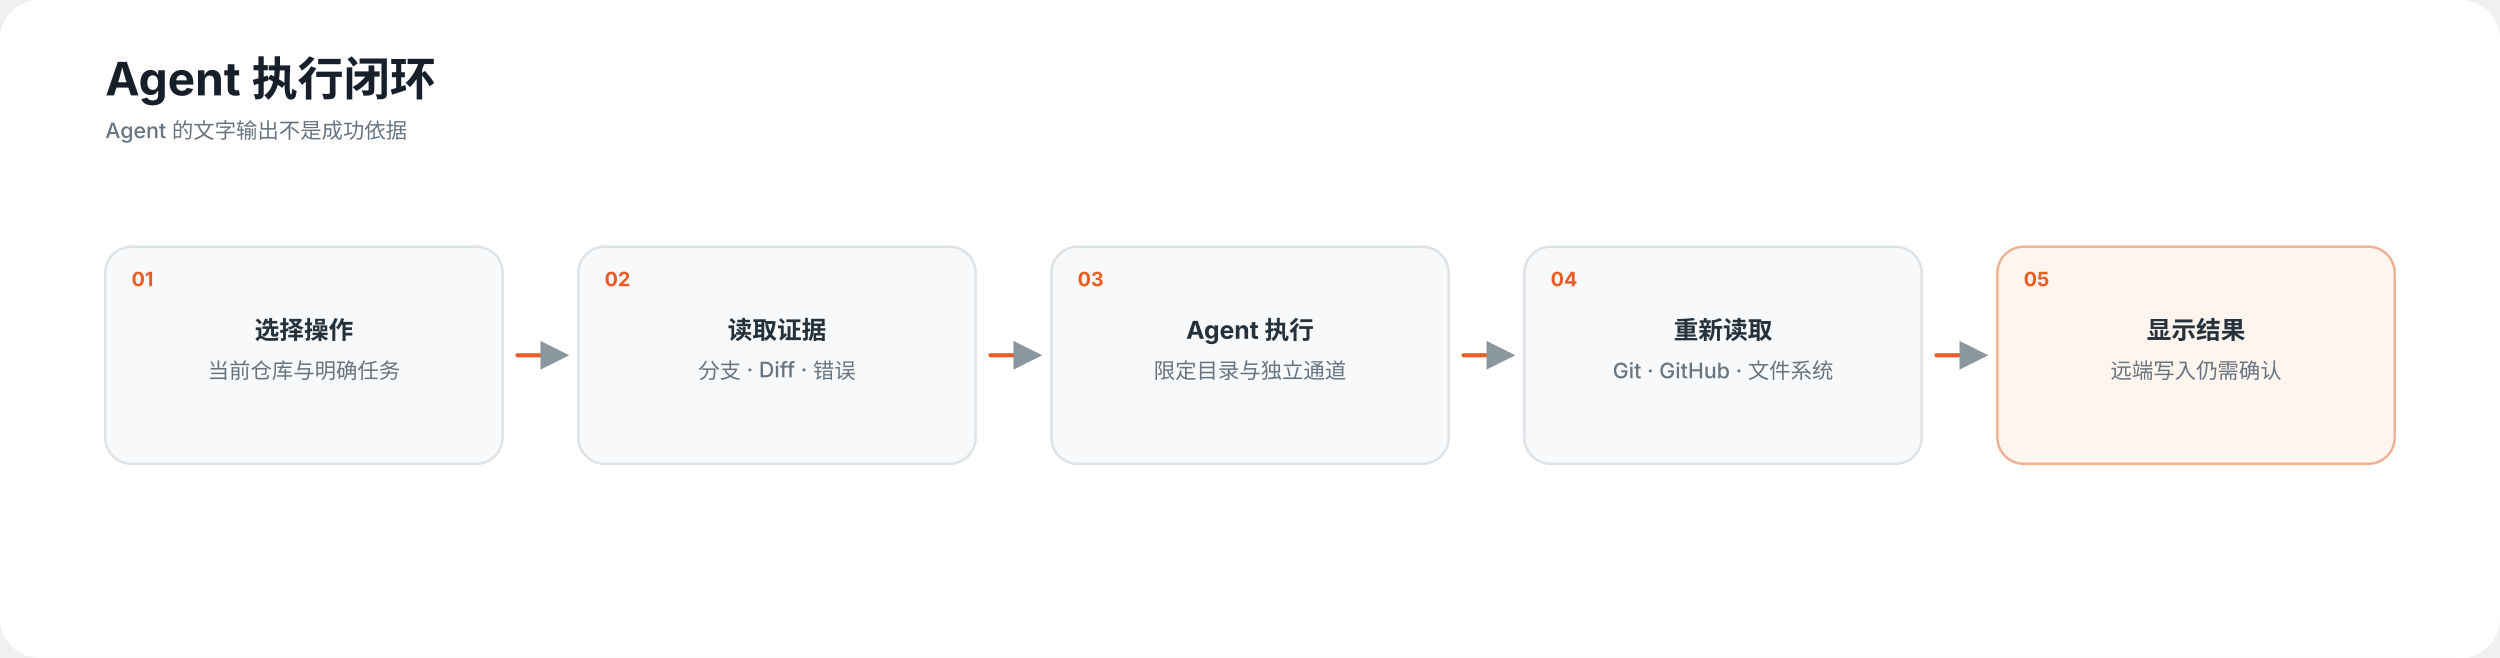
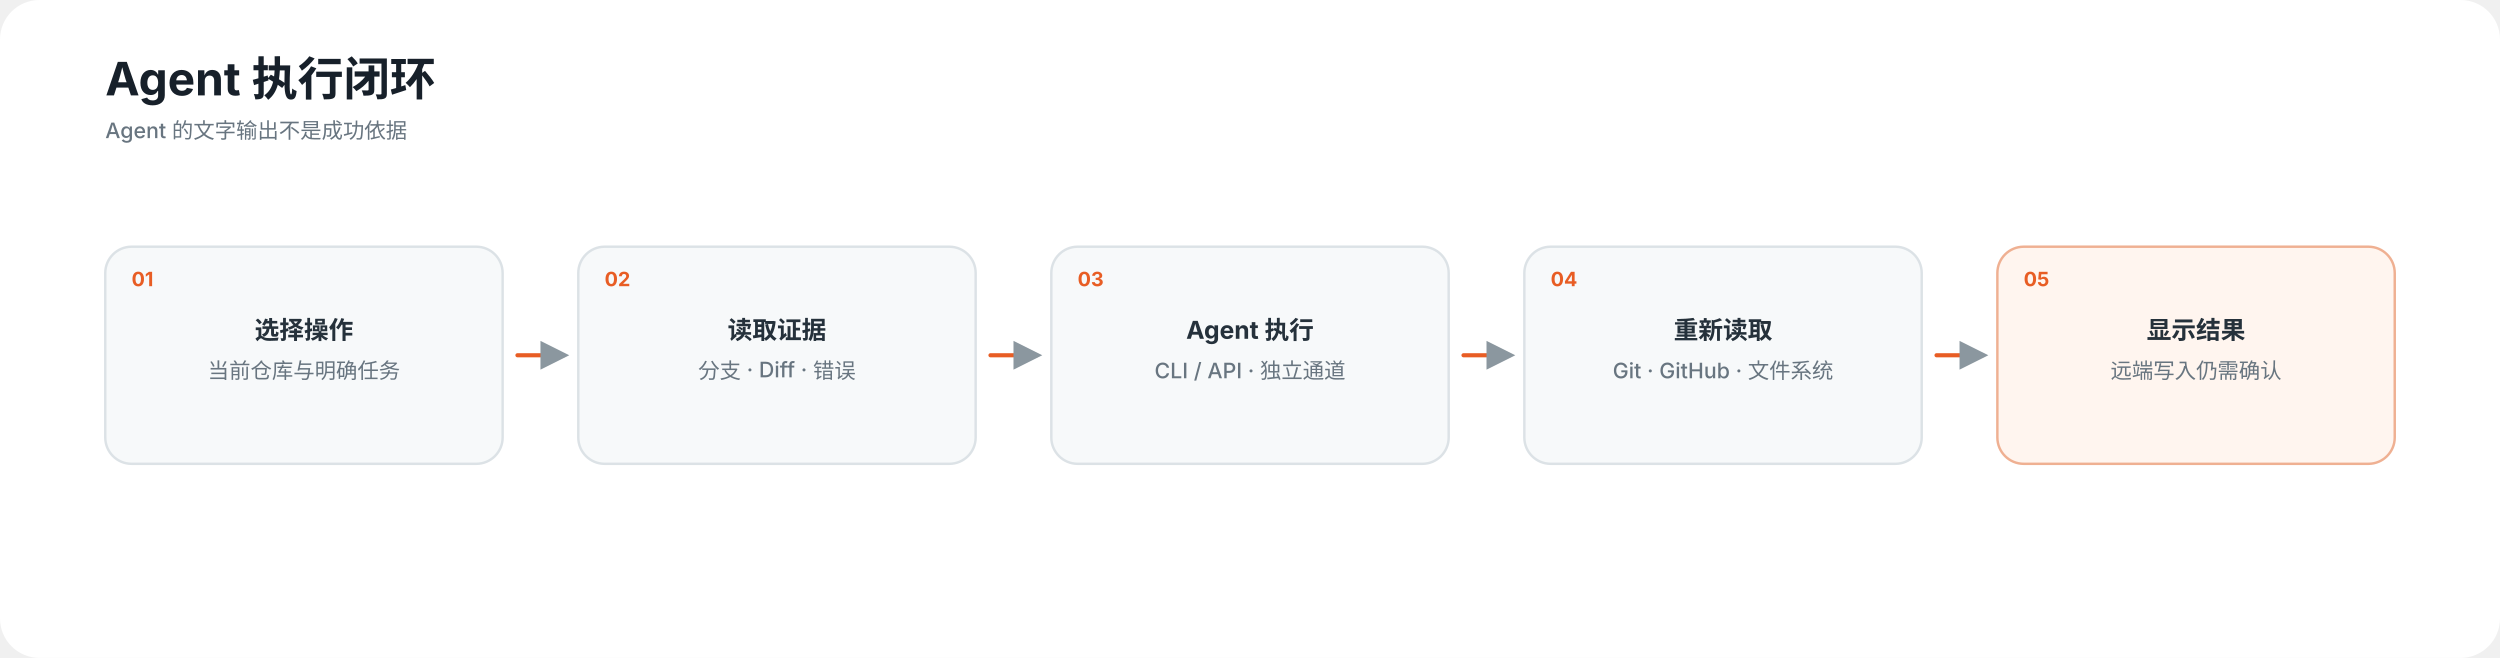
<svg xmlns="http://www.w3.org/2000/svg" width="1520" height="400" viewBox="0 0 1520 400" role="img" aria-labelledby="title desc">
  <style>
    :root { color-scheme: light dark; }
    .bg { fill: #ffffff; }
    .panel { fill: #f7f9fa; stroke: #dce2e6; stroke-width: 1.5; }
    .panel-accent { fill: #fff5ef; stroke: #efb092; stroke-width: 1.5; }
    .panel-green { fill: #edf8f4; stroke: #86c7b7; stroke-width: 1.5; }
    .panel-blue { fill: #eef5fb; stroke: #91b9da; stroke-width: 1.5; }
    .panel-purple { fill: #f5f0fb; stroke: #b7a0d4; stroke-width: 1.5; }
    .panel-muted { fill: #f2f4f5; stroke: #bfc7cd; stroke-width: 1.5; stroke-dasharray: 7 6; }
    .lane { fill: #fbfcfc; stroke: #e3e7ea; stroke-width: 1.5; }
    text { font-family: -apple-system, BlinkMacSystemFont, 'Segoe UI', sans-serif; }
    .title { fill: #17202a; font-size: 28px; font-weight: 700; }
    .section { fill: #17202a; font-size: 17px; font-weight: 700; }
    .label { fill: #25313b; font-size: 15px; font-weight: 650; }
    .detail { fill: #687580; font-size: 13px; font-weight: 500; }
    .badge { fill: #e85d24; font-size: 12px; font-weight: 700; }
    .connector { fill: none; stroke: #8b979f; stroke-width: 2; stroke-linecap: round; stroke-linejoin: round; }
    .connector-accent { fill: none; stroke: #e85d24; stroke-width: 2.5; stroke-linecap: round; stroke-linejoin: round; }
    .dot { fill: #e85d24; }
    @media (prefers-color-scheme: dark) {
        .bg { fill: #101419; }
        .panel, .lane { fill: #171d23; stroke: #303943; }
        .panel-accent { fill: #2b1d17; stroke: #8f4d31; }
        .panel-green { fill: #14251f; stroke: #397d6c; }
        .panel-blue { fill: #16232e; stroke: #477da9; }
        .panel-purple { fill: #211b2a; stroke: #72599a; }
        .panel-muted { fill: #151a1f; stroke: #53606a; }
        .title, .section, .label { fill: #f2f5f7; }
        .detail { fill: #a2adb6; }
        .connector { stroke: #66737d; }
    }
</style>
  <defs>
    <marker id="arrow" viewBox="0 0 10 10" refX="8" refY="5" markerWidth="7" markerHeight="7" orient="auto-start-reverse">
      <path d="M 0 0 L 10 5 L 0 10 z" fill="#8b979f" />
    </marker>
  </defs>
  <rect class="bg" x="0" y="0" width="1520" height="400" rx="24" />
  <text class="title" x="64" y="58">Agent 执行闭环</text>
  <text class="detail" x="64" y="84">Agent 的文字输出不是成功依据</text>
  <rect class="panel" x="64.0" y="150" width="241.6" height="132" rx="16" />
  <text class="label" x="184.8" y="206.0" text-anchor="middle">
    <tspan x="184.8" dy="0">选择操作</tspan>
  </text>
  <text class="detail" x="184.8" y="230.0" text-anchor="middle">
    <tspan x="184.8" dy="0">当前仓库与明确任务</tspan>
  </text>
  <text class="badge" x="80.0" y="174">01</text>
  <path class="connector-accent" d="M314.6 216.0 L342.6 216.0" marker-end="url(#arrow)" />
  <rect class="panel" x="351.6" y="150" width="241.6" height="132" rx="16" />
  <text class="label" x="472.4" y="206.0" text-anchor="middle">
    <tspan x="472.4" dy="0">读取证据</tspan>
  </text>
  <text class="detail" x="472.4" y="230.0" text-anchor="middle">
    <tspan x="472.4" dy="0">分支 · Diff · 错误</tspan>
  </text>
  <text class="badge" x="367.6" y="174">02</text>
  <path class="connector-accent" d="M602.2 216.0 L630.2 216.0" marker-end="url(#arrow)" />
  <rect class="panel" x="639.2" y="150" width="241.6" height="132" rx="16" />
  <text class="label" x="760.0" y="206.0" text-anchor="middle">
    <tspan x="760.0" dy="0">Agent 执行</tspan>
  </text>
  <text class="detail" x="760.0" y="230.0" text-anchor="middle">
-     <tspan x="760.0" dy="0">限定目录与独立通道</tspan>
+     <tspan x="760.0" dy="0">CLI / API · 独立通道</tspan>
  </text>
  <text class="badge" x="655.2" y="174">03</text>
  <path class="connector-accent" d="M889.8 216.0 L917.8 216.0" marker-end="url(#arrow)" />
  <rect class="panel" x="926.8" y="150" width="241.6" height="132" rx="16" />
  <text class="label" x="1047.6" y="206.0" text-anchor="middle">
    <tspan x="1047.6" dy="0">重新读取</tspan>
  </text>
  <text class="detail" x="1047.6" y="230.0" text-anchor="middle">
    <tspan x="1047.6" dy="0">Git · GitHub · 文件系统</tspan>
  </text>
  <text class="badge" x="942.8" y="174">04</text>
  <path class="connector-accent" d="M1177.4 216.0 L1205.4 216.0" marker-end="url(#arrow)" />
  <rect class="panel-accent" x="1214.4" y="150" width="241.6" height="132" rx="16" />
  <text class="label" x="1335.2" y="206.0" text-anchor="middle">
    <tspan x="1335.2" dy="0">显示结果</tspan>
  </text>
  <text class="detail" x="1335.2" y="230.0" text-anchor="middle">
    <tspan x="1335.2" dy="0">远端写入仍需确认</tspan>
  </text>
  <text class="badge" x="1230.4" y="174">05</text>
</svg>
